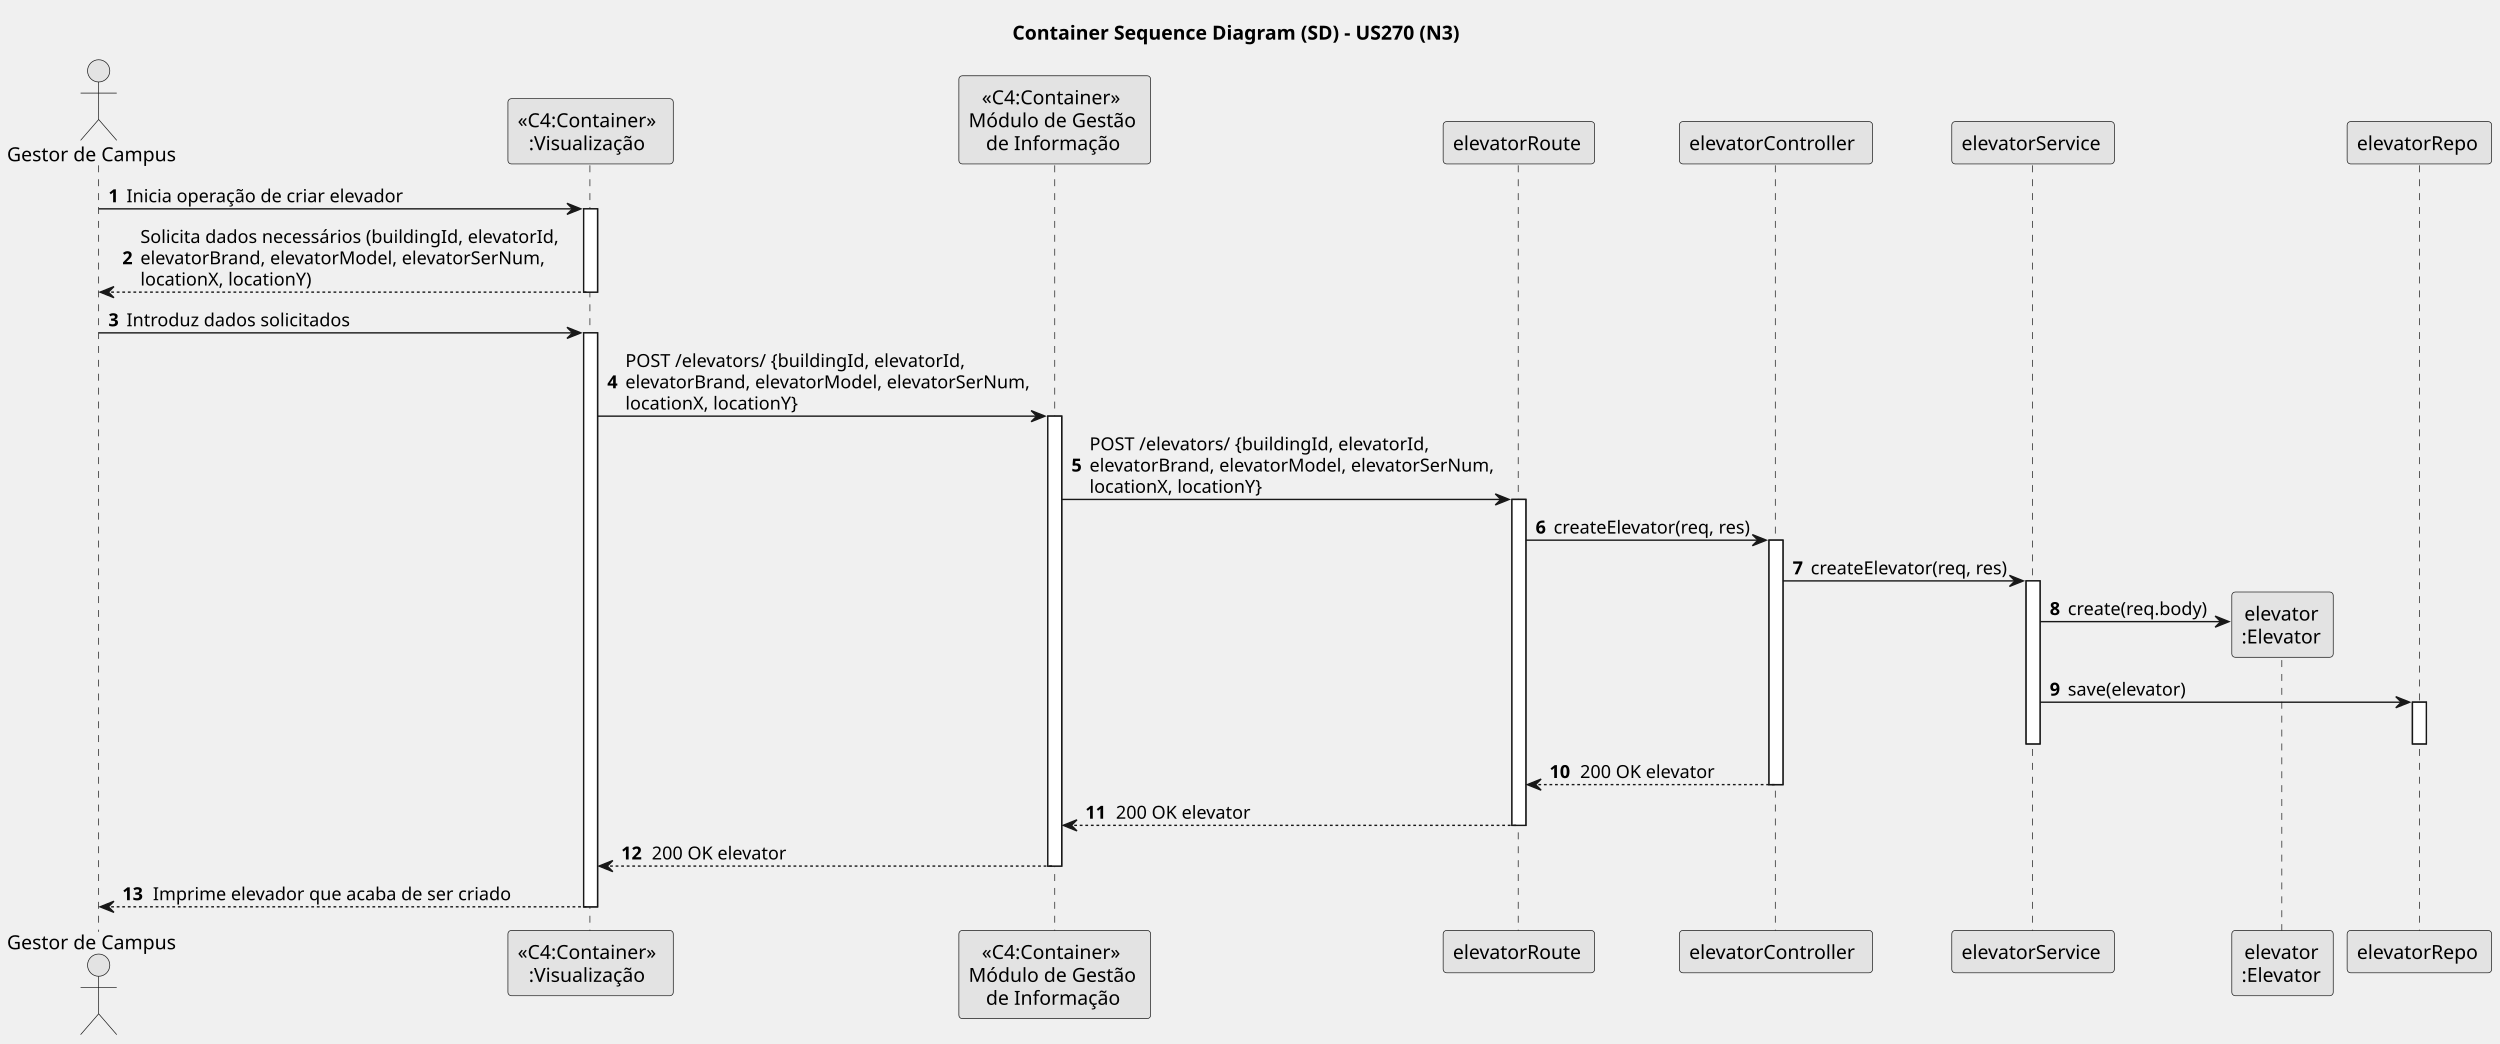
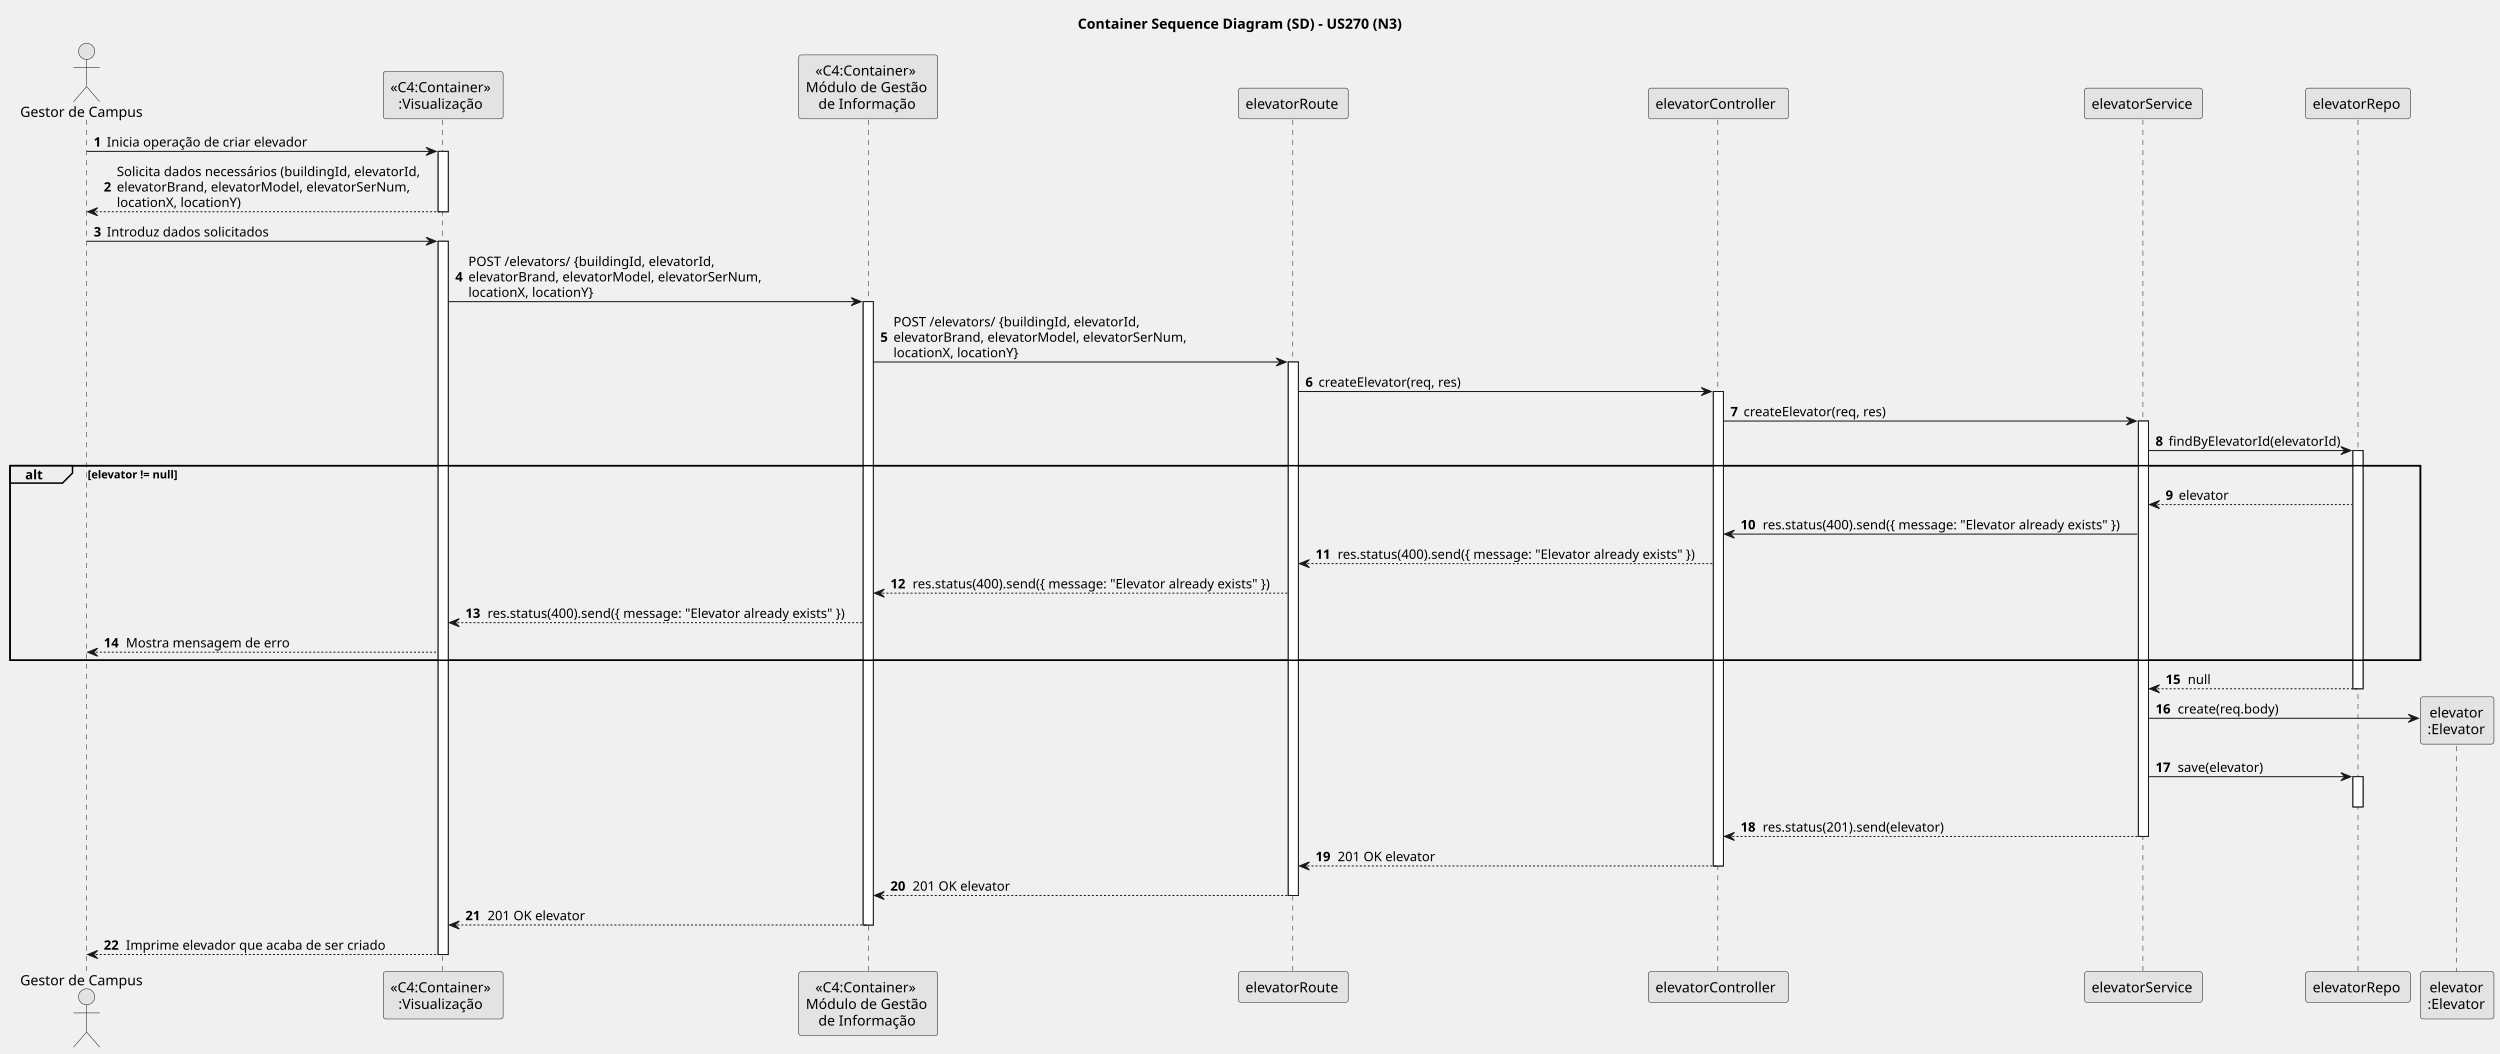
- <svg xmlns="http://www.w3.org/2000/svg" contentStyleType="text/css" height="751px" preserveAspectRatio="none" style="width:1799px;height:751px;background:#FFFFFF;" version="1.1" viewBox="0 0 1799 751" width="1799px" zoomAndPan="magnify">
+ <svg xmlns="http://www.w3.org/2000/svg" contentStyleType="text/css" height="1046px" preserveAspectRatio="none" style="width:2482px;height:1046px;background:#FFFFFF;" version="1.1" viewBox="0 0 2482 1046" width="2482px" zoomAndPan="magnify">
  <defs />
  <g>
-     <text fill="#000000" font-family="sans-serif" font-size="14" font-weight="bold" lengthAdjust="spacing" textLength="340" x="728.5" y="28.535">Container Sequence Diagram (SD) - US270 (N3)</text>
-     <rect fill="#FFFFFF" height="59.932" style="stroke:#181818;stroke-width:1.0;" width="10" x="420" y="150.287" />
-     <rect fill="#FFFFFF" height="413.014" style="stroke:#181818;stroke-width:1.0;" width="10" x="420" y="239.529" />
-     <rect fill="#FFFFFF" height="323.772" style="stroke:#181818;stroke-width:1.0;" width="10" x="754" y="299.461" />
-     <rect fill="#FFFFFF" height="234.529" style="stroke:#181818;stroke-width:1.0;" width="10" x="1088" y="359.393" />
-     <rect fill="#FFFFFF" height="175.908" style="stroke:#181818;stroke-width:1.0;" width="10" x="1273" y="388.703" />
-     <rect fill="#FFFFFF" height="117.287" style="stroke:#181818;stroke-width:1.0;" width="10" x="1458" y="418.014" />
-     <rect fill="#FFFFFF" height="30" style="stroke:#181818;stroke-width:1.0;" width="10" x="1736" y="505.301" />
-     <line style="stroke:#181818;stroke-width:0.5;stroke-dasharray:5.0,5.0;" x1="71" x2="71" y1="118.977" y2="670.543" />
-     <line style="stroke:#181818;stroke-width:0.5;stroke-dasharray:5.0,5.0;" x1="424.5" x2="424.5" y1="118.977" y2="670.543" />
-     <line style="stroke:#181818;stroke-width:0.5;stroke-dasharray:5.0,5.0;" x1="759" x2="759" y1="118.977" y2="670.543" />
-     <line style="stroke:#181818;stroke-width:0.5;stroke-dasharray:5.0,5.0;" x1="1092.5" x2="1092.5" y1="118.977" y2="670.543" />
-     <line style="stroke:#181818;stroke-width:0.5;stroke-dasharray:5.0,5.0;" x1="1277.5" x2="1277.5" y1="118.977" y2="670.543" />
-     <line style="stroke:#181818;stroke-width:0.5;stroke-dasharray:5.0,5.0;" x1="1462.5" x2="1462.5" y1="118.977" y2="670.543" />
-     <line style="stroke:#181818;stroke-width:0.5;stroke-dasharray:5.0,5.0;" x1="1642" x2="1642" y1="465.002" y2="670.543" />
-     <line style="stroke:#181818;stroke-width:0.5;stroke-dasharray:5.0,5.0;" x1="1741" x2="1741" y1="118.977" y2="670.543" />
-     <text fill="#000000" font-family="sans-serif" font-size="14" lengthAdjust="spacing" textLength="126" x="5" y="116.023">Gestor de Campus</text>
-     <ellipse cx="71" cy="50.988" fill="#E3E3E3" rx="8" ry="8" style="stroke:#181818;stroke-width:0.5;" />
-     <path d="M71,58.988 L71,85.988 M58,66.988 L84,66.988 M71,85.988 L58,100.988 M71,85.988 L84,100.988 " fill="none" style="stroke:#181818;stroke-width:0.5;" />
-     <text fill="#000000" font-family="sans-serif" font-size="14" lengthAdjust="spacing" textLength="126" x="5" y="683.078">Gestor de Campus</text>
-     <ellipse cx="71" cy="694.531" fill="#E3E3E3" rx="8" ry="8" style="stroke:#181818;stroke-width:0.5;" />
-     <path d="M71,702.531 L71,729.531 M58,710.531 L84,710.531 M71,729.531 L58,744.531 M71,729.531 L84,744.531 " fill="none" style="stroke:#181818;stroke-width:0.5;" />
-     <rect fill="#E3E3E3" height="46.977" rx="2.5" ry="2.5" style="stroke:#181818;stroke-width:0.5;" width="119" x="365.5" y="71" />
-     <text fill="#000000" font-family="sans-serif" font-size="14" lengthAdjust="spacing" textLength="105" x="372.5" y="91.535">«C4:Container»</text>
-     <text fill="#000000" font-family="sans-serif" font-size="14" lengthAdjust="spacing" textLength="89" x="380.5" y="108.023">:Visualização</text>
-     <rect fill="#E3E3E3" height="46.977" rx="2.5" ry="2.5" style="stroke:#181818;stroke-width:0.5;" width="119" x="365.5" y="669.543" />
-     <text fill="#000000" font-family="sans-serif" font-size="14" lengthAdjust="spacing" textLength="105" x="372.5" y="690.078">«C4:Container»</text>
-     <text fill="#000000" font-family="sans-serif" font-size="14" lengthAdjust="spacing" textLength="89" x="380.5" y="706.566">:Visualização</text>
-     <rect fill="#E3E3E3" height="63.465" rx="2.5" ry="2.5" style="stroke:#181818;stroke-width:0.5;" width="138" x="690" y="54.512" />
-     <text fill="#000000" font-family="sans-serif" font-size="14" lengthAdjust="spacing" textLength="105" x="706.5" y="75.047">«C4:Container»</text>
-     <text fill="#000000" font-family="sans-serif" font-size="14" lengthAdjust="spacing" textLength="124" x="697" y="91.535">Módulo de Gestão</text>
-     <text fill="#000000" font-family="sans-serif" font-size="14" lengthAdjust="spacing" textLength="99" x="709.5" y="108.023">de Informação</text>
-     <rect fill="#E3E3E3" height="63.465" rx="2.5" ry="2.5" style="stroke:#181818;stroke-width:0.5;" width="138" x="690" y="669.543" />
-     <text fill="#000000" font-family="sans-serif" font-size="14" lengthAdjust="spacing" textLength="105" x="706.5" y="690.078">«C4:Container»</text>
-     <text fill="#000000" font-family="sans-serif" font-size="14" lengthAdjust="spacing" textLength="124" x="697" y="706.566">Módulo de Gestão</text>
-     <text fill="#000000" font-family="sans-serif" font-size="14" lengthAdjust="spacing" textLength="99" x="709.5" y="723.055">de Informação</text>
-     <rect fill="#E3E3E3" height="30.488" rx="2.5" ry="2.5" style="stroke:#181818;stroke-width:0.5;" width="109" x="1038.5" y="87.488" />
-     <text fill="#000000" font-family="sans-serif" font-size="14" lengthAdjust="spacing" textLength="95" x="1045.5" y="108.023">elevatorRoute</text>
-     <rect fill="#E3E3E3" height="30.488" rx="2.5" ry="2.5" style="stroke:#181818;stroke-width:0.5;" width="109" x="1038.5" y="669.543" />
-     <text fill="#000000" font-family="sans-serif" font-size="14" lengthAdjust="spacing" textLength="95" x="1045.5" y="690.078">elevatorRoute</text>
-     <rect fill="#E3E3E3" height="30.488" rx="2.5" ry="2.5" style="stroke:#181818;stroke-width:0.5;" width="139" x="1208.5" y="87.488" />
-     <text fill="#000000" font-family="sans-serif" font-size="14" lengthAdjust="spacing" textLength="125" x="1215.5" y="108.023">elevatorController</text>
-     <rect fill="#E3E3E3" height="30.488" rx="2.5" ry="2.5" style="stroke:#181818;stroke-width:0.5;" width="139" x="1208.5" y="669.543" />
-     <text fill="#000000" font-family="sans-serif" font-size="14" lengthAdjust="spacing" textLength="125" x="1215.5" y="690.078">elevatorController</text>
-     <rect fill="#E3E3E3" height="30.488" rx="2.5" ry="2.5" style="stroke:#181818;stroke-width:0.5;" width="117" x="1404.5" y="87.488" />
-     <text fill="#000000" font-family="sans-serif" font-size="14" lengthAdjust="spacing" textLength="103" x="1411.5" y="108.023">elevatorService</text>
-     <rect fill="#E3E3E3" height="30.488" rx="2.5" ry="2.5" style="stroke:#181818;stroke-width:0.5;" width="117" x="1404.5" y="669.543" />
-     <text fill="#000000" font-family="sans-serif" font-size="14" lengthAdjust="spacing" textLength="103" x="1411.5" y="690.078">elevatorService</text>
-     <rect fill="#E3E3E3" height="46.977" rx="2.5" ry="2.5" style="stroke:#181818;stroke-width:0.5;" width="73" x="1606" y="669.543" />
-     <text fill="#000000" font-family="sans-serif" font-size="14" lengthAdjust="spacing" textLength="55" x="1615" y="690.078">elevator</text>
-     <text fill="#000000" font-family="sans-serif" font-size="14" lengthAdjust="spacing" textLength="59" x="1613" y="706.566">:Elevator</text>
-     <rect fill="#E3E3E3" height="30.488" rx="2.5" ry="2.5" style="stroke:#181818;stroke-width:0.5;" width="104" x="1689" y="87.488" />
-     <text fill="#000000" font-family="sans-serif" font-size="14" lengthAdjust="spacing" textLength="90" x="1696" y="108.023">elevatorRepo</text>
-     <rect fill="#E3E3E3" height="30.488" rx="2.5" ry="2.5" style="stroke:#181818;stroke-width:0.5;" width="104" x="1689" y="669.543" />
-     <text fill="#000000" font-family="sans-serif" font-size="14" lengthAdjust="spacing" textLength="90" x="1696" y="690.078">elevatorRepo</text>
-     <rect fill="#FFFFFF" height="59.932" style="stroke:#181818;stroke-width:1.0;" width="10" x="420" y="150.287" />
-     <rect fill="#FFFFFF" height="413.014" style="stroke:#181818;stroke-width:1.0;" width="10" x="420" y="239.529" />
-     <rect fill="#FFFFFF" height="323.772" style="stroke:#181818;stroke-width:1.0;" width="10" x="754" y="299.461" />
-     <rect fill="#FFFFFF" height="234.529" style="stroke:#181818;stroke-width:1.0;" width="10" x="1088" y="359.393" />
-     <rect fill="#FFFFFF" height="175.908" style="stroke:#181818;stroke-width:1.0;" width="10" x="1273" y="388.703" />
-     <rect fill="#FFFFFF" height="117.287" style="stroke:#181818;stroke-width:1.0;" width="10" x="1458" y="418.014" />
-     <rect fill="#FFFFFF" height="30" style="stroke:#181818;stroke-width:1.0;" width="10" x="1736" y="505.301" />
-     <polygon fill="#181818" points="408,146.287,418,150.287,408,154.287,412,150.287" style="stroke:#181818;stroke-width:1.0;" />
-     <line style="stroke:#181818;stroke-width:1.0;" x1="71" x2="414" y1="150.287" y2="150.287" />
-     <text fill="#000000" font-family="sans-serif" font-size="13" font-weight="bold" lengthAdjust="spacing" textLength="9" x="78" y="145.545">1</text>
-     <text fill="#000000" font-family="sans-serif" font-size="13" lengthAdjust="spacing" textLength="203" x="91" y="145.545">Inicia operação de criar elevador</text>
-     <polygon fill="#181818" points="82,206.219,72,210.219,82,214.219,78,210.219" style="stroke:#181818;stroke-width:1.0;" />
-     <line style="stroke:#181818;stroke-width:1.0;stroke-dasharray:2.0,2.0;" x1="76" x2="424" y1="210.219" y2="210.219" />
-     <text fill="#000000" font-family="sans-serif" font-size="13" font-weight="bold" lengthAdjust="spacing" textLength="9" x="88" y="190.166">2</text>
-     <text fill="#000000" font-family="sans-serif" font-size="13" lengthAdjust="spacing" textLength="312" x="101" y="174.856">Solicita dados necessários (buildingId, elevatorId,</text>
-     <text fill="#000000" font-family="sans-serif" font-size="13" lengthAdjust="spacing" textLength="292" x="101" y="190.166">elevatorBrand, elevatorModel, elevatorSerNum,</text>
-     <text fill="#000000" font-family="sans-serif" font-size="13" lengthAdjust="spacing" textLength="130" x="101" y="205.477">locationX, locationY)</text>
-     <polygon fill="#181818" points="408,235.529,418,239.529,408,243.529,412,239.529" style="stroke:#181818;stroke-width:1.0;" />
-     <line style="stroke:#181818;stroke-width:1.0;" x1="71" x2="414" y1="239.529" y2="239.529" />
-     <text fill="#000000" font-family="sans-serif" font-size="13" font-weight="bold" lengthAdjust="spacing" textLength="9" x="78" y="234.787">3</text>
-     <text fill="#000000" font-family="sans-serif" font-size="13" lengthAdjust="spacing" textLength="168" x="91" y="234.787">Introduz dados solicitados</text>
-     <polygon fill="#181818" points="742,295.461,752,299.461,742,303.461,746,299.461" style="stroke:#181818;stroke-width:1.0;" />
-     <line style="stroke:#181818;stroke-width:1.0;" x1="430" x2="748" y1="299.461" y2="299.461" />
-     <text fill="#000000" font-family="sans-serif" font-size="13" font-weight="bold" lengthAdjust="spacing" textLength="9" x="437" y="279.408">4</text>
-     <text fill="#000000" font-family="sans-serif" font-size="13" lengthAdjust="spacing" textLength="253" x="450" y="264.098">POST /elevators/ {buildingId, elevatorId,</text>
-     <text fill="#000000" font-family="sans-serif" font-size="13" lengthAdjust="spacing" textLength="292" x="450" y="279.408">elevatorBrand, elevatorModel, elevatorSerNum,</text>
-     <text fill="#000000" font-family="sans-serif" font-size="13" lengthAdjust="spacing" textLength="130" x="450" y="294.719">locationX, locationY}</text>
-     <polygon fill="#181818" points="1076,355.393,1086,359.393,1076,363.393,1080,359.393" style="stroke:#181818;stroke-width:1.0;" />
-     <line style="stroke:#181818;stroke-width:1.0;" x1="764" x2="1082" y1="359.393" y2="359.393" />
-     <text fill="#000000" font-family="sans-serif" font-size="13" font-weight="bold" lengthAdjust="spacing" textLength="9" x="771" y="339.34">5</text>
-     <text fill="#000000" font-family="sans-serif" font-size="13" lengthAdjust="spacing" textLength="253" x="784" y="324.029">POST /elevators/ {buildingId, elevatorId,</text>
-     <text fill="#000000" font-family="sans-serif" font-size="13" lengthAdjust="spacing" textLength="292" x="784" y="339.34">elevatorBrand, elevatorModel, elevatorSerNum,</text>
-     <text fill="#000000" font-family="sans-serif" font-size="13" lengthAdjust="spacing" textLength="130" x="784" y="354.65">locationX, locationY}</text>
-     <polygon fill="#181818" points="1261,384.703,1271,388.703,1261,392.703,1265,388.703" style="stroke:#181818;stroke-width:1.0;" />
-     <line style="stroke:#181818;stroke-width:1.0;" x1="1098" x2="1267" y1="388.703" y2="388.703" />
-     <text fill="#000000" font-family="sans-serif" font-size="13" font-weight="bold" lengthAdjust="spacing" textLength="9" x="1105" y="383.961">6</text>
-     <text fill="#000000" font-family="sans-serif" font-size="13" lengthAdjust="spacing" textLength="143" x="1118" y="383.961">createElevator(req, res)</text>
-     <polygon fill="#181818" points="1446,414.014,1456,418.014,1446,422.014,1450,418.014" style="stroke:#181818;stroke-width:1.0;" />
-     <line style="stroke:#181818;stroke-width:1.0;" x1="1283" x2="1452" y1="418.014" y2="418.014" />
-     <text fill="#000000" font-family="sans-serif" font-size="13" font-weight="bold" lengthAdjust="spacing" textLength="9" x="1290" y="413.272">7</text>
-     <text fill="#000000" font-family="sans-serif" font-size="13" lengthAdjust="spacing" textLength="143" x="1303" y="413.272">createElevator(req, res)</text>
-     <polygon fill="#181818" points="1594,443.324,1604,447.324,1594,451.324,1598,447.324" style="stroke:#181818;stroke-width:1.0;" />
-     <line style="stroke:#181818;stroke-width:1.0;" x1="1468" x2="1600" y1="447.324" y2="447.324" />
-     <text fill="#000000" font-family="sans-serif" font-size="13" font-weight="bold" lengthAdjust="spacing" textLength="9" x="1475" y="442.582">8</text>
-     <text fill="#000000" font-family="sans-serif" font-size="13" lengthAdjust="spacing" textLength="101" x="1488" y="442.582">create(req.body)</text>
-     <rect fill="#E3E3E3" height="46.977" rx="2.5" ry="2.5" style="stroke:#181818;stroke-width:0.5;" width="73" x="1606" y="426.014" />
-     <text fill="#000000" font-family="sans-serif" font-size="14" lengthAdjust="spacing" textLength="55" x="1615" y="446.549">elevator</text>
-     <text fill="#000000" font-family="sans-serif" font-size="14" lengthAdjust="spacing" textLength="59" x="1613" y="463.037">:Elevator</text>
-     <polygon fill="#181818" points="1724,501.301,1734,505.301,1724,509.301,1728,505.301" style="stroke:#181818;stroke-width:1.0;" />
-     <line style="stroke:#181818;stroke-width:1.0;" x1="1468" x2="1730" y1="505.301" y2="505.301" />
-     <text fill="#000000" font-family="sans-serif" font-size="13" font-weight="bold" lengthAdjust="spacing" textLength="9" x="1475" y="500.559">9</text>
-     <text fill="#000000" font-family="sans-serif" font-size="13" lengthAdjust="spacing" textLength="86" x="1488" y="500.559">save(elevator)</text>
-     <polygon fill="#181818" points="1109,560.611,1099,564.611,1109,568.611,1105,564.611" style="stroke:#181818;stroke-width:1.0;" />
-     <line style="stroke:#181818;stroke-width:1.0;stroke-dasharray:2.0,2.0;" x1="1103" x2="1277" y1="564.611" y2="564.611" />
-     <text fill="#000000" font-family="sans-serif" font-size="13" font-weight="bold" lengthAdjust="spacing" textLength="18" x="1115" y="559.869">10</text>
-     <text fill="#000000" font-family="sans-serif" font-size="13" lengthAdjust="spacing" textLength="100" x="1137" y="559.869">200 OK elevator</text>
-     <polygon fill="#181818" points="775,589.922,765,593.922,775,597.922,771,593.922" style="stroke:#181818;stroke-width:1.0;" />
-     <line style="stroke:#181818;stroke-width:1.0;stroke-dasharray:2.0,2.0;" x1="769" x2="1092" y1="593.922" y2="593.922" />
-     <text fill="#000000" font-family="sans-serif" font-size="13" font-weight="bold" lengthAdjust="spacing" textLength="18" x="781" y="589.18">11</text>
-     <text fill="#000000" font-family="sans-serif" font-size="13" lengthAdjust="spacing" textLength="100" x="803" y="589.18">200 OK elevator</text>
-     <polygon fill="#181818" points="441,619.232,431,623.232,441,627.232,437,623.232" style="stroke:#181818;stroke-width:1.0;" />
-     <line style="stroke:#181818;stroke-width:1.0;stroke-dasharray:2.0,2.0;" x1="435" x2="758" y1="623.232" y2="623.232" />
-     <text fill="#000000" font-family="sans-serif" font-size="13" font-weight="bold" lengthAdjust="spacing" textLength="18" x="447" y="618.49">12</text>
-     <text fill="#000000" font-family="sans-serif" font-size="13" lengthAdjust="spacing" textLength="100" x="469" y="618.49">200 OK elevator</text>
-     <polygon fill="#181818" points="82,648.543,72,652.543,82,656.543,78,652.543" style="stroke:#181818;stroke-width:1.0;" />
-     <line style="stroke:#181818;stroke-width:1.0;stroke-dasharray:2.0,2.0;" x1="76" x2="424" y1="652.543" y2="652.543" />
-     <text fill="#000000" font-family="sans-serif" font-size="13" font-weight="bold" lengthAdjust="spacing" textLength="18" x="88" y="647.801">13</text>
-     <text fill="#000000" font-family="sans-serif" font-size="13" lengthAdjust="spacing" textLength="261" x="110" y="647.801">Imprime elevador que acaba de ser criado</text>
+     <text fill="#000000" font-family="sans-serif" font-size="14" font-weight="bold" lengthAdjust="spacing" textLength="340" x="1070" y="28.535">Container Sequence Diagram (SD) - US270 (N3)</text>
+     <rect fill="#FFFFFF" height="59.932" style="stroke:#181818;stroke-width:1.0;" width="10" x="435" y="150.287" />
+     <rect fill="#FFFFFF" height="708.119" style="stroke:#181818;stroke-width:1.0;" width="10" x="435" y="239.529" />
+     <rect fill="#FFFFFF" height="618.877" style="stroke:#181818;stroke-width:1.0;" width="10" x="857" y="299.461" />
+     <rect fill="#FFFFFF" height="529.635" style="stroke:#181818;stroke-width:1.0;" width="10" x="1279" y="359.393" />
+     <rect fill="#FFFFFF" height="471.014" style="stroke:#181818;stroke-width:1.0;" width="10" x="1701" y="388.703" />
+     <rect fill="#FFFFFF" height="412.393" style="stroke:#181818;stroke-width:1.0;" width="10" x="2123" y="418.014" />
+     <rect fill="#FFFFFF" height="236.484" style="stroke:#181818;stroke-width:1.0;" width="10" x="2336" y="447.324" />
+     <rect fill="#FFFFFF" height="30" style="stroke:#181818;stroke-width:1.0;" width="10" x="2336" y="771.096" />
+     <rect fill="none" height="193.174" style="stroke:#000000;stroke-width:1.5;" width="2393" x="10" y="462.324" />
+     <line style="stroke:#181818;stroke-width:0.5;stroke-dasharray:5.0,5.0;" x1="86" x2="86" y1="118.977" y2="965.648" />
+     <line style="stroke:#181818;stroke-width:0.5;stroke-dasharray:5.0,5.0;" x1="439.5" x2="439.5" y1="118.977" y2="965.648" />
+     <line style="stroke:#181818;stroke-width:0.5;stroke-dasharray:5.0,5.0;" x1="862" x2="862" y1="118.977" y2="965.648" />
+     <line style="stroke:#181818;stroke-width:0.5;stroke-dasharray:5.0,5.0;" x1="1283.5" x2="1283.5" y1="118.977" y2="965.648" />
+     <line style="stroke:#181818;stroke-width:0.5;stroke-dasharray:5.0,5.0;" x1="1705.5" x2="1705.5" y1="118.977" y2="965.648" />
+     <line style="stroke:#181818;stroke-width:0.5;stroke-dasharray:5.0,5.0;" x1="2127.5" x2="2127.5" y1="118.977" y2="965.648" />
+     <line style="stroke:#181818;stroke-width:0.5;stroke-dasharray:5.0,5.0;" x1="2341" x2="2341" y1="118.977" y2="965.648" />
+     <line style="stroke:#181818;stroke-width:0.5;stroke-dasharray:5.0,5.0;" x1="2439" x2="2439" y1="730.797" y2="965.648" />
+     <text fill="#000000" font-family="sans-serif" font-size="14" lengthAdjust="spacing" textLength="126" x="20" y="116.023">Gestor de Campus</text>
+     <ellipse cx="86" cy="50.988" fill="#E3E3E3" rx="8" ry="8" style="stroke:#181818;stroke-width:0.5;" />
+     <path d="M86,58.988 L86,85.988 M73,66.988 L99,66.988 M86,85.988 L73,100.988 M86,85.988 L99,100.988 " fill="none" style="stroke:#181818;stroke-width:0.5;" />
+     <text fill="#000000" font-family="sans-serif" font-size="14" lengthAdjust="spacing" textLength="126" x="20" y="978.184">Gestor de Campus</text>
+     <ellipse cx="86" cy="989.637" fill="#E3E3E3" rx="8" ry="8" style="stroke:#181818;stroke-width:0.5;" />
+     <path d="M86,997.637 L86,1024.637 M73,1005.637 L99,1005.637 M86,1024.637 L73,1039.637 M86,1024.637 L99,1039.637 " fill="none" style="stroke:#181818;stroke-width:0.5;" />
+     <rect fill="#E3E3E3" height="46.977" rx="2.5" ry="2.5" style="stroke:#181818;stroke-width:0.5;" width="119" x="380.5" y="71" />
+     <text fill="#000000" font-family="sans-serif" font-size="14" lengthAdjust="spacing" textLength="105" x="387.5" y="91.535">«C4:Container»</text>
+     <text fill="#000000" font-family="sans-serif" font-size="14" lengthAdjust="spacing" textLength="89" x="395.5" y="108.023">:Visualização</text>
+     <rect fill="#E3E3E3" height="46.977" rx="2.5" ry="2.5" style="stroke:#181818;stroke-width:0.5;" width="119" x="380.5" y="964.648" />
+     <text fill="#000000" font-family="sans-serif" font-size="14" lengthAdjust="spacing" textLength="105" x="387.5" y="985.184">«C4:Container»</text>
+     <text fill="#000000" font-family="sans-serif" font-size="14" lengthAdjust="spacing" textLength="89" x="395.5" y="1001.672">:Visualização</text>
+     <rect fill="#E3E3E3" height="63.465" rx="2.5" ry="2.5" style="stroke:#181818;stroke-width:0.5;" width="138" x="793" y="54.512" />
+     <text fill="#000000" font-family="sans-serif" font-size="14" lengthAdjust="spacing" textLength="105" x="809.5" y="75.047">«C4:Container»</text>
+     <text fill="#000000" font-family="sans-serif" font-size="14" lengthAdjust="spacing" textLength="124" x="800" y="91.535">Módulo de Gestão</text>
+     <text fill="#000000" font-family="sans-serif" font-size="14" lengthAdjust="spacing" textLength="99" x="812.5" y="108.023">de Informação</text>
+     <rect fill="#E3E3E3" height="63.465" rx="2.5" ry="2.5" style="stroke:#181818;stroke-width:0.5;" width="138" x="793" y="964.648" />
+     <text fill="#000000" font-family="sans-serif" font-size="14" lengthAdjust="spacing" textLength="105" x="809.5" y="985.184">«C4:Container»</text>
+     <text fill="#000000" font-family="sans-serif" font-size="14" lengthAdjust="spacing" textLength="124" x="800" y="1001.672">Módulo de Gestão</text>
+     <text fill="#000000" font-family="sans-serif" font-size="14" lengthAdjust="spacing" textLength="99" x="812.5" y="1018.16">de Informação</text>
+     <rect fill="#E3E3E3" height="30.488" rx="2.5" ry="2.5" style="stroke:#181818;stroke-width:0.5;" width="109" x="1229.5" y="87.488" />
+     <text fill="#000000" font-family="sans-serif" font-size="14" lengthAdjust="spacing" textLength="95" x="1236.5" y="108.023">elevatorRoute</text>
+     <rect fill="#E3E3E3" height="30.488" rx="2.5" ry="2.5" style="stroke:#181818;stroke-width:0.5;" width="109" x="1229.5" y="964.648" />
+     <text fill="#000000" font-family="sans-serif" font-size="14" lengthAdjust="spacing" textLength="95" x="1236.5" y="985.184">elevatorRoute</text>
+     <rect fill="#E3E3E3" height="30.488" rx="2.5" ry="2.5" style="stroke:#181818;stroke-width:0.5;" width="139" x="1636.5" y="87.488" />
+     <text fill="#000000" font-family="sans-serif" font-size="14" lengthAdjust="spacing" textLength="125" x="1643.5" y="108.023">elevatorController</text>
+     <rect fill="#E3E3E3" height="30.488" rx="2.5" ry="2.5" style="stroke:#181818;stroke-width:0.5;" width="139" x="1636.5" y="964.648" />
+     <text fill="#000000" font-family="sans-serif" font-size="14" lengthAdjust="spacing" textLength="125" x="1643.5" y="985.184">elevatorController</text>
+     <rect fill="#E3E3E3" height="30.488" rx="2.5" ry="2.5" style="stroke:#181818;stroke-width:0.5;" width="117" x="2069.5" y="87.488" />
+     <text fill="#000000" font-family="sans-serif" font-size="14" lengthAdjust="spacing" textLength="103" x="2076.5" y="108.023">elevatorService</text>
+     <rect fill="#E3E3E3" height="30.488" rx="2.5" ry="2.5" style="stroke:#181818;stroke-width:0.5;" width="117" x="2069.5" y="964.648" />
+     <text fill="#000000" font-family="sans-serif" font-size="14" lengthAdjust="spacing" textLength="103" x="2076.5" y="985.184">elevatorService</text>
+     <rect fill="#E3E3E3" height="30.488" rx="2.5" ry="2.5" style="stroke:#181818;stroke-width:0.5;" width="104" x="2289" y="87.488" />
+     <text fill="#000000" font-family="sans-serif" font-size="14" lengthAdjust="spacing" textLength="90" x="2296" y="108.023">elevatorRepo</text>
+     <rect fill="#E3E3E3" height="30.488" rx="2.5" ry="2.5" style="stroke:#181818;stroke-width:0.5;" width="104" x="2289" y="964.648" />
+     <text fill="#000000" font-family="sans-serif" font-size="14" lengthAdjust="spacing" textLength="90" x="2296" y="985.184">elevatorRepo</text>
+     <rect fill="#E3E3E3" height="46.977" rx="2.5" ry="2.5" style="stroke:#181818;stroke-width:0.5;" width="73" x="2403" y="964.648" />
+     <text fill="#000000" font-family="sans-serif" font-size="14" lengthAdjust="spacing" textLength="55" x="2412" y="985.184">elevator</text>
+     <text fill="#000000" font-family="sans-serif" font-size="14" lengthAdjust="spacing" textLength="59" x="2410" y="1001.672">:Elevator</text>
+     <rect fill="#FFFFFF" height="59.932" style="stroke:#181818;stroke-width:1.0;" width="10" x="435" y="150.287" />
+     <rect fill="#FFFFFF" height="708.119" style="stroke:#181818;stroke-width:1.0;" width="10" x="435" y="239.529" />
+     <rect fill="#FFFFFF" height="618.877" style="stroke:#181818;stroke-width:1.0;" width="10" x="857" y="299.461" />
+     <rect fill="#FFFFFF" height="529.635" style="stroke:#181818;stroke-width:1.0;" width="10" x="1279" y="359.393" />
+     <rect fill="#FFFFFF" height="471.014" style="stroke:#181818;stroke-width:1.0;" width="10" x="1701" y="388.703" />
+     <rect fill="#FFFFFF" height="412.393" style="stroke:#181818;stroke-width:1.0;" width="10" x="2123" y="418.014" />
+     <rect fill="#FFFFFF" height="236.484" style="stroke:#181818;stroke-width:1.0;" width="10" x="2336" y="447.324" />
+     <rect fill="#FFFFFF" height="30" style="stroke:#181818;stroke-width:1.0;" width="10" x="2336" y="771.096" />
+     <polygon fill="#181818" points="423,146.287,433,150.287,423,154.287,427,150.287" style="stroke:#181818;stroke-width:1.0;" />
+     <line style="stroke:#181818;stroke-width:1.0;" x1="86" x2="429" y1="150.287" y2="150.287" />
+     <text fill="#000000" font-family="sans-serif" font-size="13" font-weight="bold" lengthAdjust="spacing" textLength="9" x="93" y="145.545">1</text>
+     <text fill="#000000" font-family="sans-serif" font-size="13" lengthAdjust="spacing" textLength="203" x="106" y="145.545">Inicia operação de criar elevador</text>
+     <polygon fill="#181818" points="97,206.219,87,210.219,97,214.219,93,210.219" style="stroke:#181818;stroke-width:1.0;" />
+     <line style="stroke:#181818;stroke-width:1.0;stroke-dasharray:2.0,2.0;" x1="91" x2="439" y1="210.219" y2="210.219" />
+     <text fill="#000000" font-family="sans-serif" font-size="13" font-weight="bold" lengthAdjust="spacing" textLength="9" x="103" y="190.166">2</text>
+     <text fill="#000000" font-family="sans-serif" font-size="13" lengthAdjust="spacing" textLength="312" x="116" y="174.856">Solicita dados necessários (buildingId, elevatorId,</text>
+     <text fill="#000000" font-family="sans-serif" font-size="13" lengthAdjust="spacing" textLength="292" x="116" y="190.166">elevatorBrand, elevatorModel, elevatorSerNum,</text>
+     <text fill="#000000" font-family="sans-serif" font-size="13" lengthAdjust="spacing" textLength="130" x="116" y="205.477">locationX, locationY)</text>
+     <polygon fill="#181818" points="423,235.529,433,239.529,423,243.529,427,239.529" style="stroke:#181818;stroke-width:1.0;" />
+     <line style="stroke:#181818;stroke-width:1.0;" x1="86" x2="429" y1="239.529" y2="239.529" />
+     <text fill="#000000" font-family="sans-serif" font-size="13" font-weight="bold" lengthAdjust="spacing" textLength="9" x="93" y="234.787">3</text>
+     <text fill="#000000" font-family="sans-serif" font-size="13" lengthAdjust="spacing" textLength="168" x="106" y="234.787">Introduz dados solicitados</text>
+     <polygon fill="#181818" points="845,295.461,855,299.461,845,303.461,849,299.461" style="stroke:#181818;stroke-width:1.0;" />
+     <line style="stroke:#181818;stroke-width:1.0;" x1="445" x2="851" y1="299.461" y2="299.461" />
+     <text fill="#000000" font-family="sans-serif" font-size="13" font-weight="bold" lengthAdjust="spacing" textLength="9" x="452" y="279.408">4</text>
+     <text fill="#000000" font-family="sans-serif" font-size="13" lengthAdjust="spacing" textLength="253" x="465" y="264.098">POST /elevators/ {buildingId, elevatorId,</text>
+     <text fill="#000000" font-family="sans-serif" font-size="13" lengthAdjust="spacing" textLength="292" x="465" y="279.408">elevatorBrand, elevatorModel, elevatorSerNum,</text>
+     <text fill="#000000" font-family="sans-serif" font-size="13" lengthAdjust="spacing" textLength="130" x="465" y="294.719">locationX, locationY}</text>
+     <polygon fill="#181818" points="1267,355.393,1277,359.393,1267,363.393,1271,359.393" style="stroke:#181818;stroke-width:1.0;" />
+     <line style="stroke:#181818;stroke-width:1.0;" x1="867" x2="1273" y1="359.393" y2="359.393" />
+     <text fill="#000000" font-family="sans-serif" font-size="13" font-weight="bold" lengthAdjust="spacing" textLength="9" x="874" y="339.34">5</text>
+     <text fill="#000000" font-family="sans-serif" font-size="13" lengthAdjust="spacing" textLength="253" x="887" y="324.029">POST /elevators/ {buildingId, elevatorId,</text>
+     <text fill="#000000" font-family="sans-serif" font-size="13" lengthAdjust="spacing" textLength="292" x="887" y="339.34">elevatorBrand, elevatorModel, elevatorSerNum,</text>
+     <text fill="#000000" font-family="sans-serif" font-size="13" lengthAdjust="spacing" textLength="130" x="887" y="354.65">locationX, locationY}</text>
+     <polygon fill="#181818" points="1689,384.703,1699,388.703,1689,392.703,1693,388.703" style="stroke:#181818;stroke-width:1.0;" />
+     <line style="stroke:#181818;stroke-width:1.0;" x1="1289" x2="1695" y1="388.703" y2="388.703" />
+     <text fill="#000000" font-family="sans-serif" font-size="13" font-weight="bold" lengthAdjust="spacing" textLength="9" x="1296" y="383.961">6</text>
+     <text fill="#000000" font-family="sans-serif" font-size="13" lengthAdjust="spacing" textLength="143" x="1309" y="383.961">createElevator(req, res)</text>
+     <polygon fill="#181818" points="2111,414.014,2121,418.014,2111,422.014,2115,418.014" style="stroke:#181818;stroke-width:1.0;" />
+     <line style="stroke:#181818;stroke-width:1.0;" x1="1711" x2="2117" y1="418.014" y2="418.014" />
+     <text fill="#000000" font-family="sans-serif" font-size="13" font-weight="bold" lengthAdjust="spacing" textLength="9" x="1718" y="413.272">7</text>
+     <text fill="#000000" font-family="sans-serif" font-size="13" lengthAdjust="spacing" textLength="143" x="1731" y="413.272">createElevator(req, res)</text>
+     <polygon fill="#181818" points="2324,443.324,2334,447.324,2324,451.324,2328,447.324" style="stroke:#181818;stroke-width:1.0;" />
+     <line style="stroke:#181818;stroke-width:1.0;" x1="2133" x2="2330" y1="447.324" y2="447.324" />
+     <text fill="#000000" font-family="sans-serif" font-size="13" font-weight="bold" lengthAdjust="spacing" textLength="9" x="2140" y="442.582">8</text>
+     <text fill="#000000" font-family="sans-serif" font-size="13" lengthAdjust="spacing" textLength="171" x="2153" y="442.582">findByElevatorId(elevatorId)</text>
+     <path d="M10,462.324 L72,462.324 L72,469.635 L62,479.635 L10,479.635 L10,462.324 " fill="#EEEEEE" style="stroke:#000000;stroke-width:1.5;" />
+     <rect fill="none" height="193.174" style="stroke:#000000;stroke-width:1.5;" width="2393" x="10" y="462.324" />
+     <text fill="#000000" font-family="sans-serif" font-size="13" font-weight="bold" lengthAdjust="spacing" textLength="17" x="25" y="475.893">alt</text>
+     <text fill="#000000" font-family="sans-serif" font-size="11" font-weight="bold" lengthAdjust="spacing" textLength="95" x="87" y="474.959">[elevator != null]</text>
+     <polygon fill="#181818" points="2144,496.945,2134,500.945,2144,504.945,2140,500.945" style="stroke:#181818;stroke-width:1.0;" />
+     <line style="stroke:#181818;stroke-width:1.0;stroke-dasharray:2.0,2.0;" x1="2138" x2="2335" y1="500.945" y2="500.945" />
+     <text fill="#000000" font-family="sans-serif" font-size="13" font-weight="bold" lengthAdjust="spacing" textLength="9" x="2150" y="496.203">9</text>
+     <text fill="#000000" font-family="sans-serif" font-size="13" lengthAdjust="spacing" textLength="50" x="2163" y="496.203">elevator</text>
+     <polygon fill="#181818" points="1722,526.256,1712,530.256,1722,534.256,1718,530.256" style="stroke:#181818;stroke-width:1.0;" />
+     <line style="stroke:#181818;stroke-width:1.0;" x1="1716" x2="2122" y1="530.256" y2="530.256" />
+     <text fill="#000000" font-family="sans-serif" font-size="13" font-weight="bold" lengthAdjust="spacing" textLength="18" x="1728" y="525.514">10</text>
+     <text fill="#000000" font-family="sans-serif" font-size="13" lengthAdjust="spacing" textLength="366" x="1750" y="525.514">res.status(400).send({ message: "Elevator already exists" })</text>
+     <polygon fill="#181818" points="1300,555.566,1290,559.566,1300,563.566,1296,559.566" style="stroke:#181818;stroke-width:1.0;" />
+     <line style="stroke:#181818;stroke-width:1.0;stroke-dasharray:2.0,2.0;" x1="1294" x2="1700" y1="559.566" y2="559.566" />
+     <text fill="#000000" font-family="sans-serif" font-size="13" font-weight="bold" lengthAdjust="spacing" textLength="18" x="1306" y="554.824">11</text>
+     <text fill="#000000" font-family="sans-serif" font-size="13" lengthAdjust="spacing" textLength="366" x="1328" y="554.824">res.status(400).send({ message: "Elevator already exists" })</text>
+     <polygon fill="#181818" points="878,584.877,868,588.877,878,592.877,874,588.877" style="stroke:#181818;stroke-width:1.0;" />
+     <line style="stroke:#181818;stroke-width:1.0;stroke-dasharray:2.0,2.0;" x1="872" x2="1278" y1="588.877" y2="588.877" />
+     <text fill="#000000" font-family="sans-serif" font-size="13" font-weight="bold" lengthAdjust="spacing" textLength="18" x="884" y="584.135">12</text>
+     <text fill="#000000" font-family="sans-serif" font-size="13" lengthAdjust="spacing" textLength="366" x="906" y="584.135">res.status(400).send({ message: "Elevator already exists" })</text>
+     <polygon fill="#181818" points="456,614.188,446,618.188,456,622.188,452,618.188" style="stroke:#181818;stroke-width:1.0;" />
+     <line style="stroke:#181818;stroke-width:1.0;stroke-dasharray:2.0,2.0;" x1="450" x2="856" y1="618.188" y2="618.188" />
+     <text fill="#000000" font-family="sans-serif" font-size="13" font-weight="bold" lengthAdjust="spacing" textLength="18" x="462" y="613.445">13</text>
+     <text fill="#000000" font-family="sans-serif" font-size="13" lengthAdjust="spacing" textLength="366" x="484" y="613.445">res.status(400).send({ message: "Elevator already exists" })</text>
+     <polygon fill="#181818" points="97,643.498,87,647.498,97,651.498,93,647.498" style="stroke:#181818;stroke-width:1.0;" />
+     <line style="stroke:#181818;stroke-width:1.0;stroke-dasharray:2.0,2.0;" x1="91" x2="434" y1="647.498" y2="647.498" />
+     <text fill="#000000" font-family="sans-serif" font-size="13" font-weight="bold" lengthAdjust="spacing" textLength="18" x="103" y="642.756">14</text>
+     <text fill="#000000" font-family="sans-serif" font-size="13" lengthAdjust="spacing" textLength="163" x="125" y="642.756">Mostra mensagem de erro</text>
+     <polygon fill="#181818" points="2144,679.809,2134,683.809,2144,687.809,2140,683.809" style="stroke:#181818;stroke-width:1.0;" />
+     <line style="stroke:#181818;stroke-width:1.0;stroke-dasharray:2.0,2.0;" x1="2138" x2="2340" y1="683.809" y2="683.809" />
+     <text fill="#000000" font-family="sans-serif" font-size="13" font-weight="bold" lengthAdjust="spacing" textLength="18" x="2150" y="679.066">15</text>
+     <text fill="#000000" font-family="sans-serif" font-size="13" lengthAdjust="spacing" textLength="24" x="2172" y="679.066">null</text>
+     <polygon fill="#181818" points="2391,709.119,2401,713.119,2391,717.119,2395,713.119" style="stroke:#181818;stroke-width:1.0;" />
+     <line style="stroke:#181818;stroke-width:1.0;" x1="2133" x2="2397" y1="713.119" y2="713.119" />
+     <text fill="#000000" font-family="sans-serif" font-size="13" font-weight="bold" lengthAdjust="spacing" textLength="18" x="2140" y="708.377">16</text>
+     <text fill="#000000" font-family="sans-serif" font-size="13" lengthAdjust="spacing" textLength="101" x="2162" y="708.377">create(req.body)</text>
+     <rect fill="#E3E3E3" height="46.977" rx="2.5" ry="2.5" style="stroke:#181818;stroke-width:0.5;" width="73" x="2403" y="691.809" />
+     <text fill="#000000" font-family="sans-serif" font-size="14" lengthAdjust="spacing" textLength="55" x="2412" y="712.344">elevator</text>
+     <text fill="#000000" font-family="sans-serif" font-size="14" lengthAdjust="spacing" textLength="59" x="2410" y="728.832">:Elevator</text>
+     <polygon fill="#181818" points="2324,767.096,2334,771.096,2324,775.096,2328,771.096" style="stroke:#181818;stroke-width:1.0;" />
+     <line style="stroke:#181818;stroke-width:1.0;" x1="2133" x2="2330" y1="771.096" y2="771.096" />
+     <text fill="#000000" font-family="sans-serif" font-size="13" font-weight="bold" lengthAdjust="spacing" textLength="18" x="2140" y="766.354">17</text>
+     <text fill="#000000" font-family="sans-serif" font-size="13" lengthAdjust="spacing" textLength="86" x="2162" y="766.354">save(elevator)</text>
+     <polygon fill="#181818" points="1722,826.406,1712,830.406,1722,834.406,1718,830.406" style="stroke:#181818;stroke-width:1.0;" />
+     <line style="stroke:#181818;stroke-width:1.0;stroke-dasharray:2.0,2.0;" x1="1716" x2="2127" y1="830.406" y2="830.406" />
+     <text fill="#000000" font-family="sans-serif" font-size="13" font-weight="bold" lengthAdjust="spacing" textLength="18" x="1728" y="825.664">18</text>
+     <text fill="#000000" font-family="sans-serif" font-size="13" lengthAdjust="spacing" textLength="186" x="1750" y="825.664">res.status(201).send(elevator)</text>
+     <polygon fill="#181818" points="1300,855.717,1290,859.717,1300,863.717,1296,859.717" style="stroke:#181818;stroke-width:1.0;" />
+     <line style="stroke:#181818;stroke-width:1.0;stroke-dasharray:2.0,2.0;" x1="1294" x2="1705" y1="859.717" y2="859.717" />
+     <text fill="#000000" font-family="sans-serif" font-size="13" font-weight="bold" lengthAdjust="spacing" textLength="18" x="1306" y="854.975">19</text>
+     <text fill="#000000" font-family="sans-serif" font-size="13" lengthAdjust="spacing" textLength="100" x="1328" y="854.975">201 OK elevator</text>
+     <polygon fill="#181818" points="878,885.027,868,889.027,878,893.027,874,889.027" style="stroke:#181818;stroke-width:1.0;" />
+     <line style="stroke:#181818;stroke-width:1.0;stroke-dasharray:2.0,2.0;" x1="872" x2="1283" y1="889.027" y2="889.027" />
+     <text fill="#000000" font-family="sans-serif" font-size="13" font-weight="bold" lengthAdjust="spacing" textLength="18" x="884" y="884.285">20</text>
+     <text fill="#000000" font-family="sans-serif" font-size="13" lengthAdjust="spacing" textLength="100" x="906" y="884.285">201 OK elevator</text>
+     <polygon fill="#181818" points="456,914.338,446,918.338,456,922.338,452,918.338" style="stroke:#181818;stroke-width:1.0;" />
+     <line style="stroke:#181818;stroke-width:1.0;stroke-dasharray:2.0,2.0;" x1="450" x2="861" y1="918.338" y2="918.338" />
+     <text fill="#000000" font-family="sans-serif" font-size="13" font-weight="bold" lengthAdjust="spacing" textLength="18" x="462" y="913.596">21</text>
+     <text fill="#000000" font-family="sans-serif" font-size="13" lengthAdjust="spacing" textLength="100" x="484" y="913.596">201 OK elevator</text>
+     <polygon fill="#181818" points="97,943.648,87,947.648,97,951.648,93,947.648" style="stroke:#181818;stroke-width:1.0;" />
+     <line style="stroke:#181818;stroke-width:1.0;stroke-dasharray:2.0,2.0;" x1="91" x2="439" y1="947.648" y2="947.648" />
+     <text fill="#000000" font-family="sans-serif" font-size="13" font-weight="bold" lengthAdjust="spacing" textLength="18" x="103" y="942.906">22</text>
+     <text fill="#000000" font-family="sans-serif" font-size="13" lengthAdjust="spacing" textLength="261" x="125" y="942.906">Imprime elevador que acaba de ser criado</text>
  </g>
</svg>
